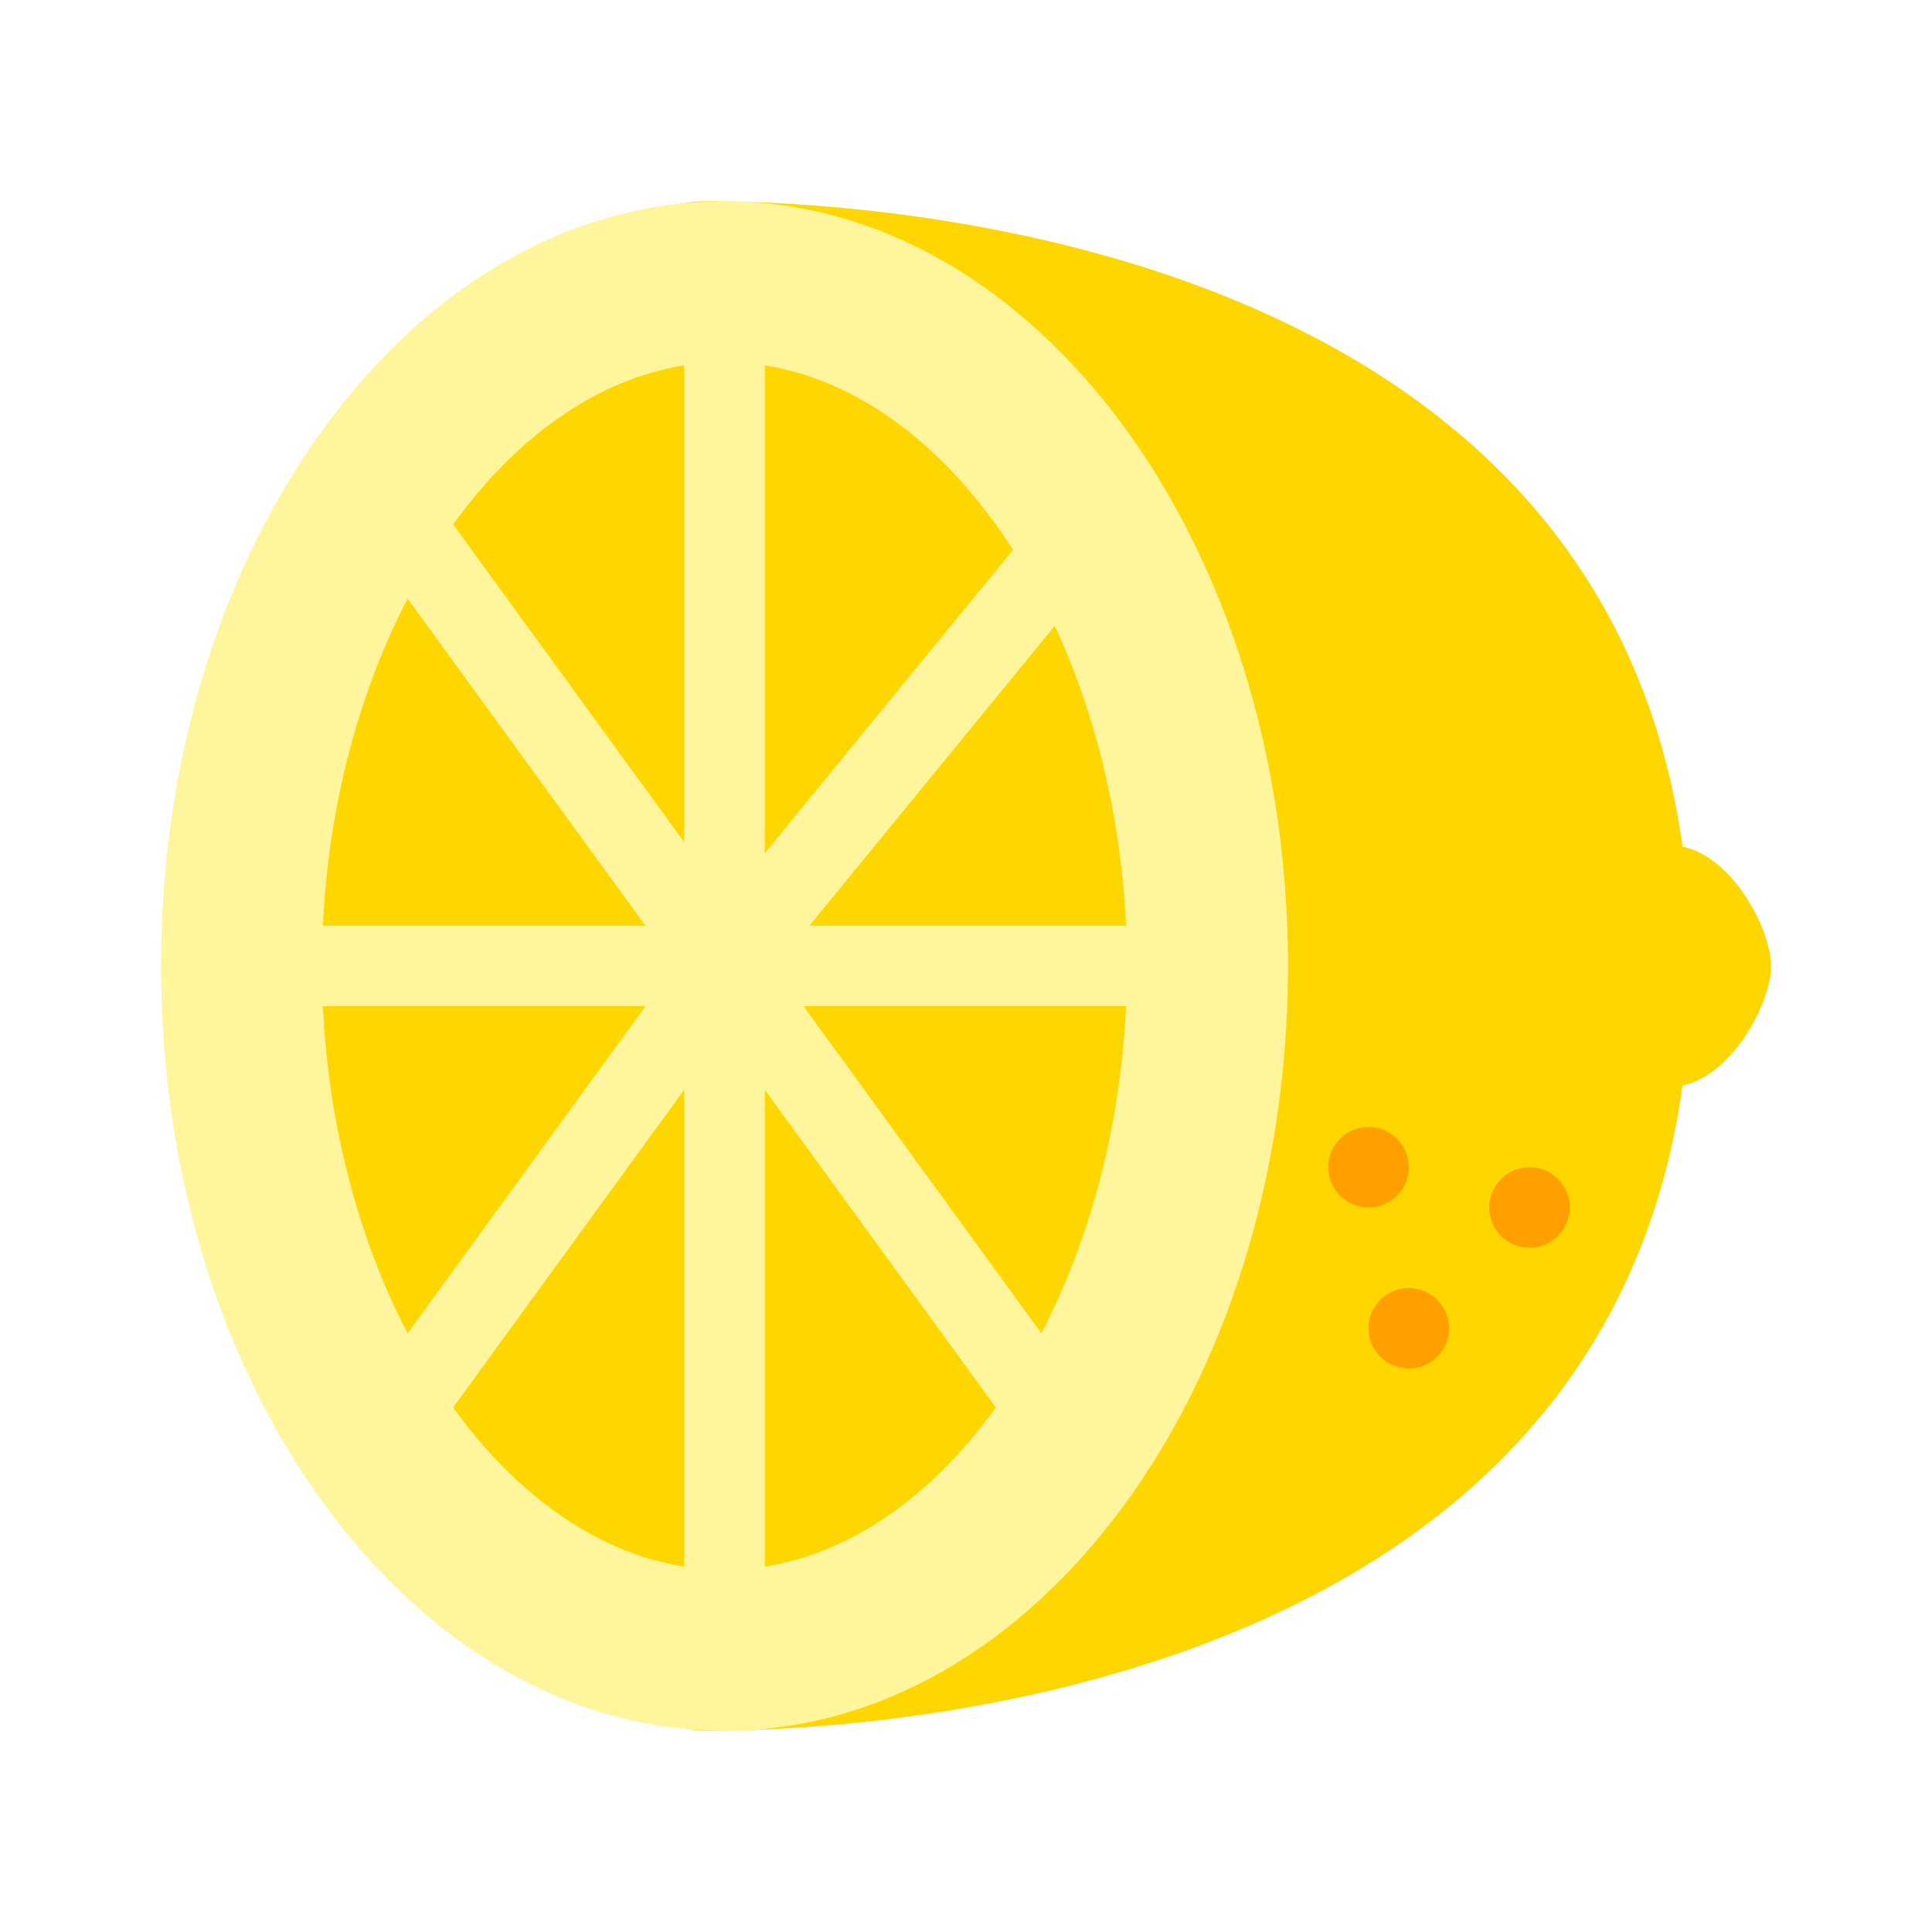
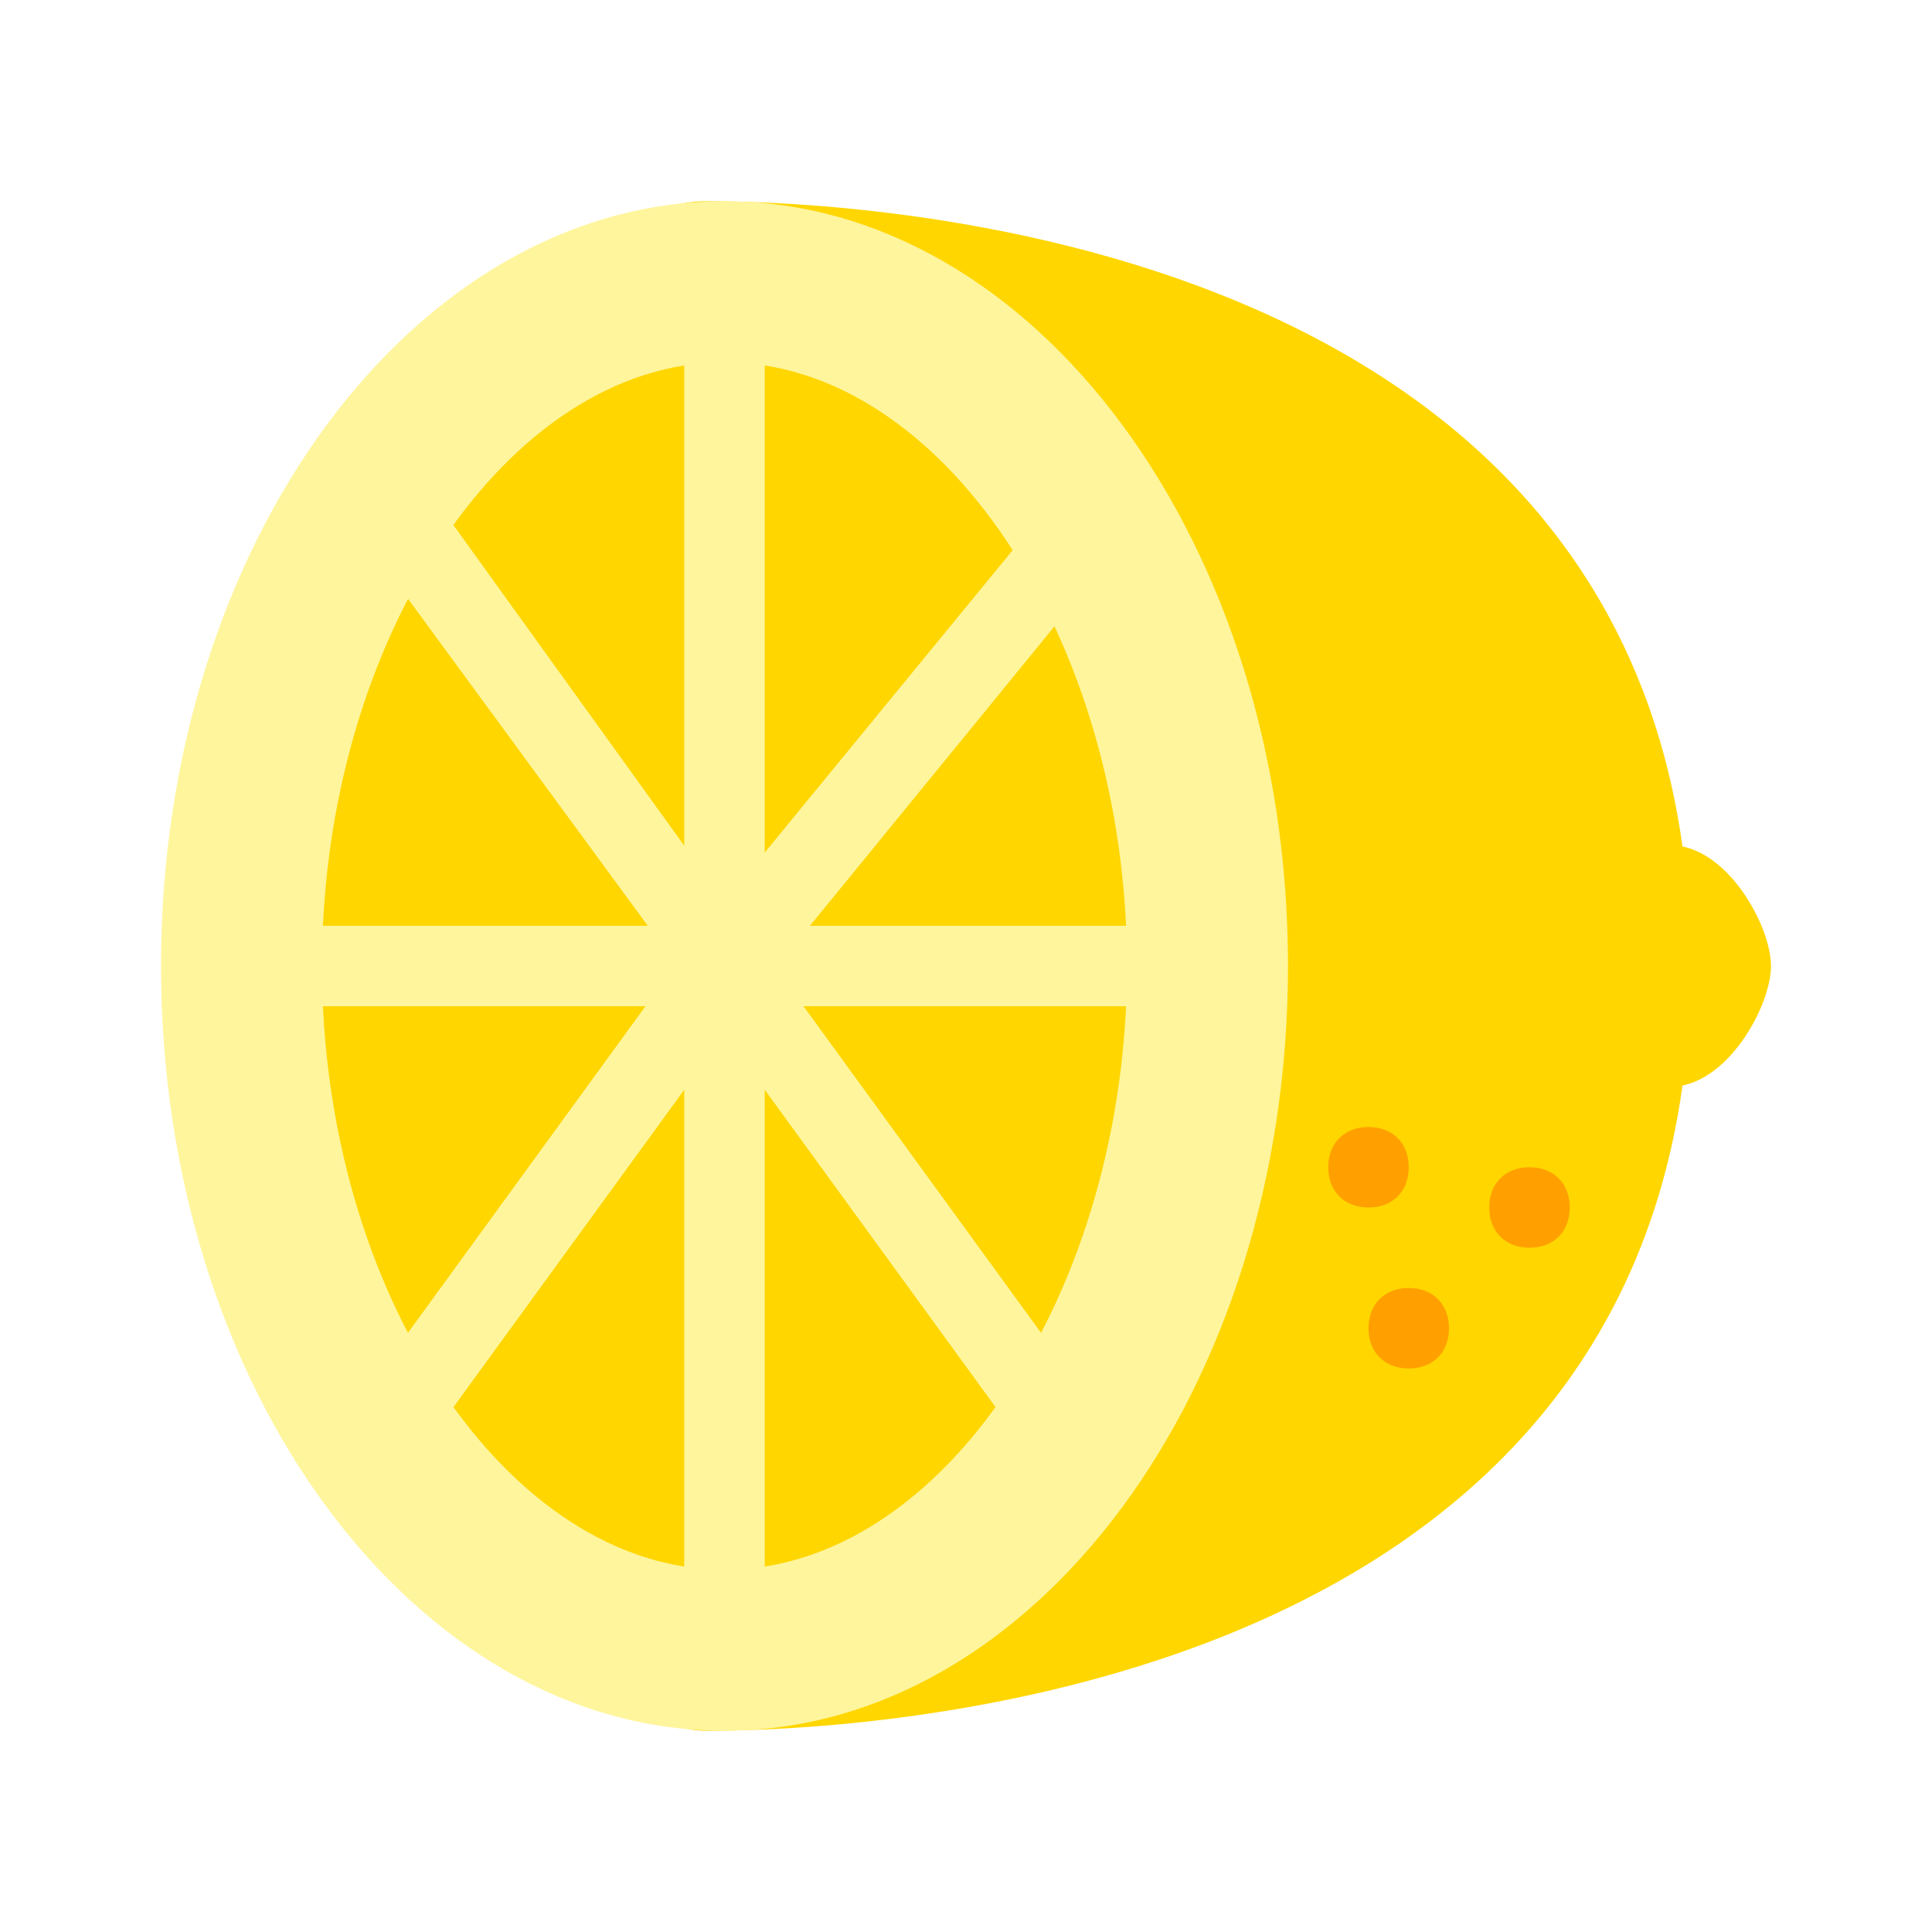
- <svg xmlns="http://www.w3.org/2000/svg" version="1.1" x="0px" y="0px" width="528" height="528" viewBox="0 0 48 48" enable-background="new 0 0 48 48" xml:space="preserve">
-   <g>
-     <path fill="#FFD600" d="M44,24c0,1-1.119,3-2.5,3S39,25.656,39,24s1.119-3,2.5-3S44,23,44,24z" />
-     <path fill="#FFD600" d="M42,24c0,19-22.567,19-24.5,19S6,39,6,24C6,8,15.567,5,17.5,5S42,5,42,24z" />
-   </g>
-   <g>
-     <g>
-       <path fill="#FFF59D" d="M18,9c5.42,0,10,6.869,10,15s-4.58,15-10,15S8,32.131,8,24S12.58,9,18,9 M18,5C10.268,5,4,13.507,4,24    s6.268,19,14,19s14-8.507,14-19S25.732,5,18,5L18,5z" />
-     </g>
-     <rect x="17" y="6.001" fill="#FFF59D" width="2" height="34" />
-     <rect x="6" y="22.999" fill="#FFF59D" width="24" height="2" />
-     <polyline fill="none" stroke="#FFF59D" stroke-width="2" points="27,12.999 18,23.999 10,12.999  " />
-     <polyline fill="none" stroke="#FFF59D" stroke-width="2" points="10,34.999 18,23.999 26,34.999  " />
-   </g>
-   <g>
-     <circle fill="#FFA000" cx="34" cy="29" r="1" />
-     <circle fill="#FFA000" cx="35" cy="33" r="1" />
-     <circle fill="#FFA000" cx="38" cy="30" r="1" />
-   </g>
+ <svg xmlns="http://www.w3.org/2000/svg" viewBox="0 0 48 48">
+   <path fill="#ffd600" d="M44,24c0,1-1.1,3-2.5,3S39,25.7,39,24s1.1-3,2.5-3S44,23,44,24z" />
+   <path fill="#ffd600" d="M42,24c0,19-22.6,19-24.5,19S6,39,6,24C6,8,15.6,5,17.5,5S42,5,42,24z" />
+   <path fill="#fff59d" d="M18,9c5.4,0,10,6.9,10,15s-4.6,15-10,15S8,32.1,8,24S12.6,9,18,9 M18,5C10.3,5,4,13.5,4,24 s6.3,19,14,19s14-8.5,14-19S25.7,5,18,5z" />
+   <path fill="#fff59d" d="M17,6h2v34h-2V6z" />
+   <path fill="#fff59d" d="M6,23h24v2H6V23z" />
+   <path fill="#fff59d" d="M18 25.6L9.2 13.6 10.8 12.4 18 22.4 26.2 12.4 27.8 13.6z" />
+   <path fill="#fff59d" d="M25.2 35.6L18 25.7 10.8 35.6 9.2 34.4 18 22.3 26.8 34.4z" />
+   <path fill="#ffa000" d="M35 29c0 .6-.4 1-1 1s-1-.4-1-1 .4-1 1-1S35 28.4 35 29zM36 33c0 .6-.4 1-1 1s-1-.4-1-1 .4-1 1-1S36 32.4 36 33zM39 30c0 .6-.4 1-1 1s-1-.4-1-1 .4-1 1-1S39 29.4 39 30z" />
</svg>
